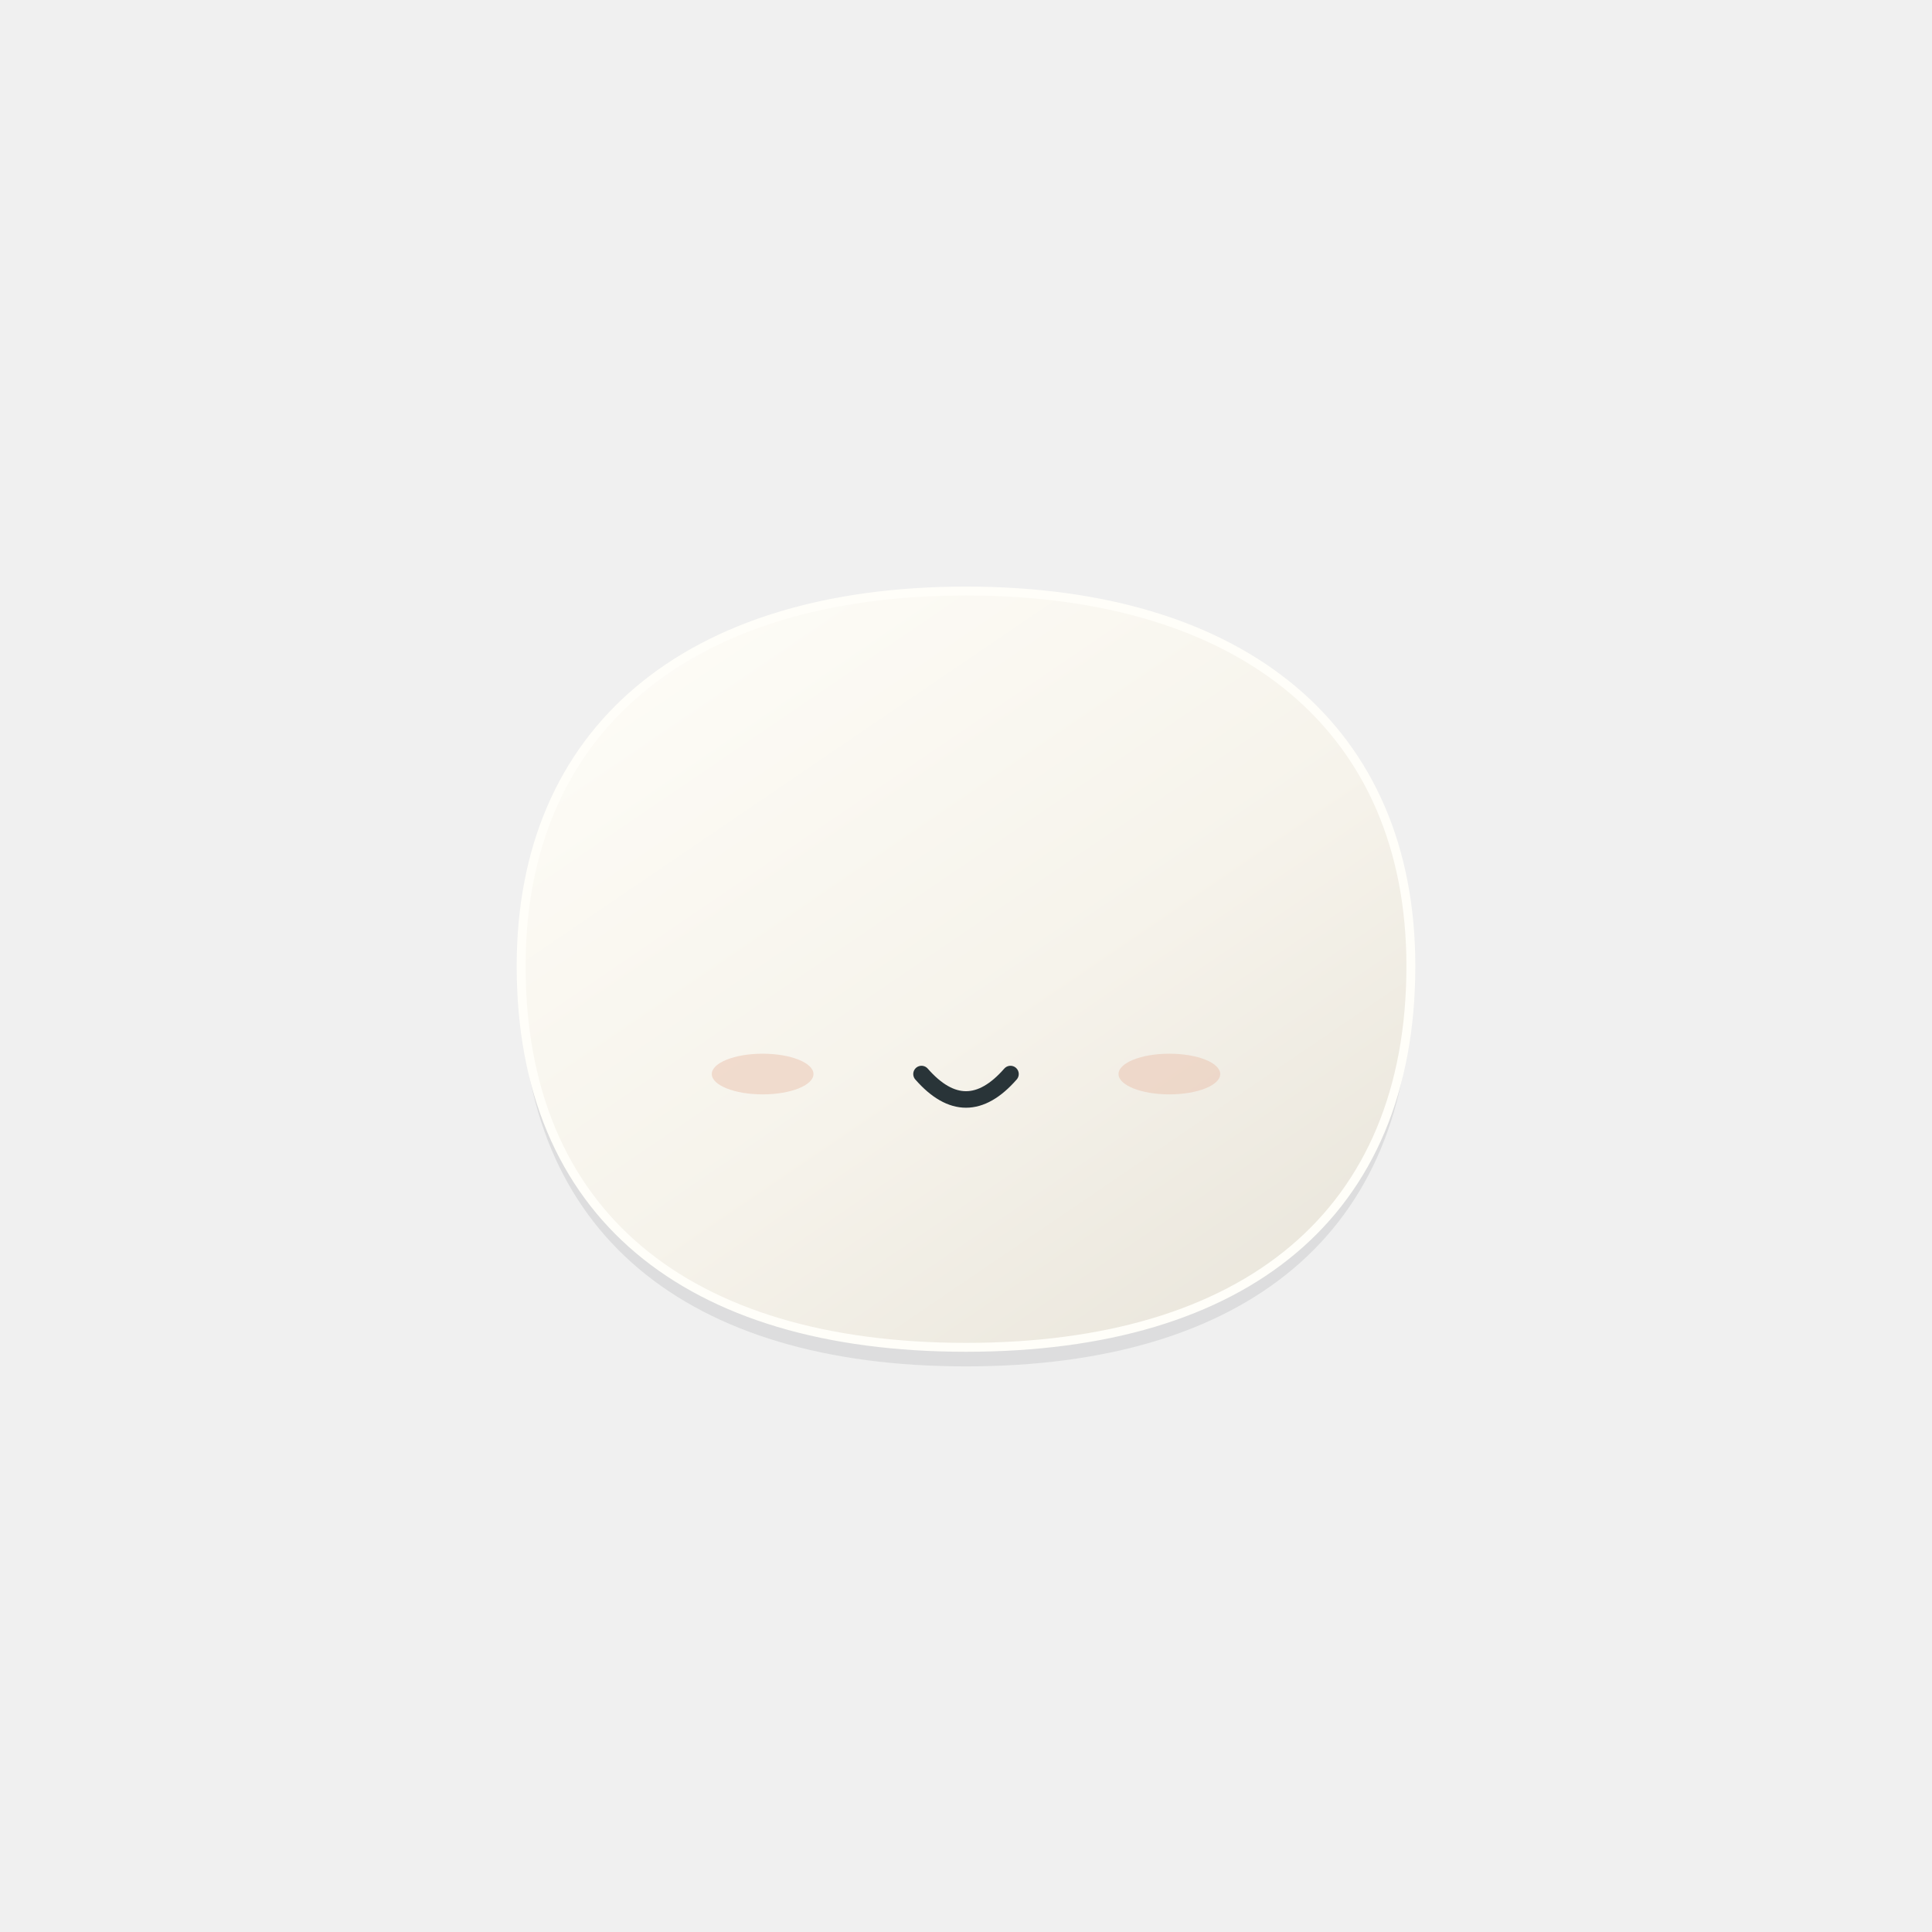
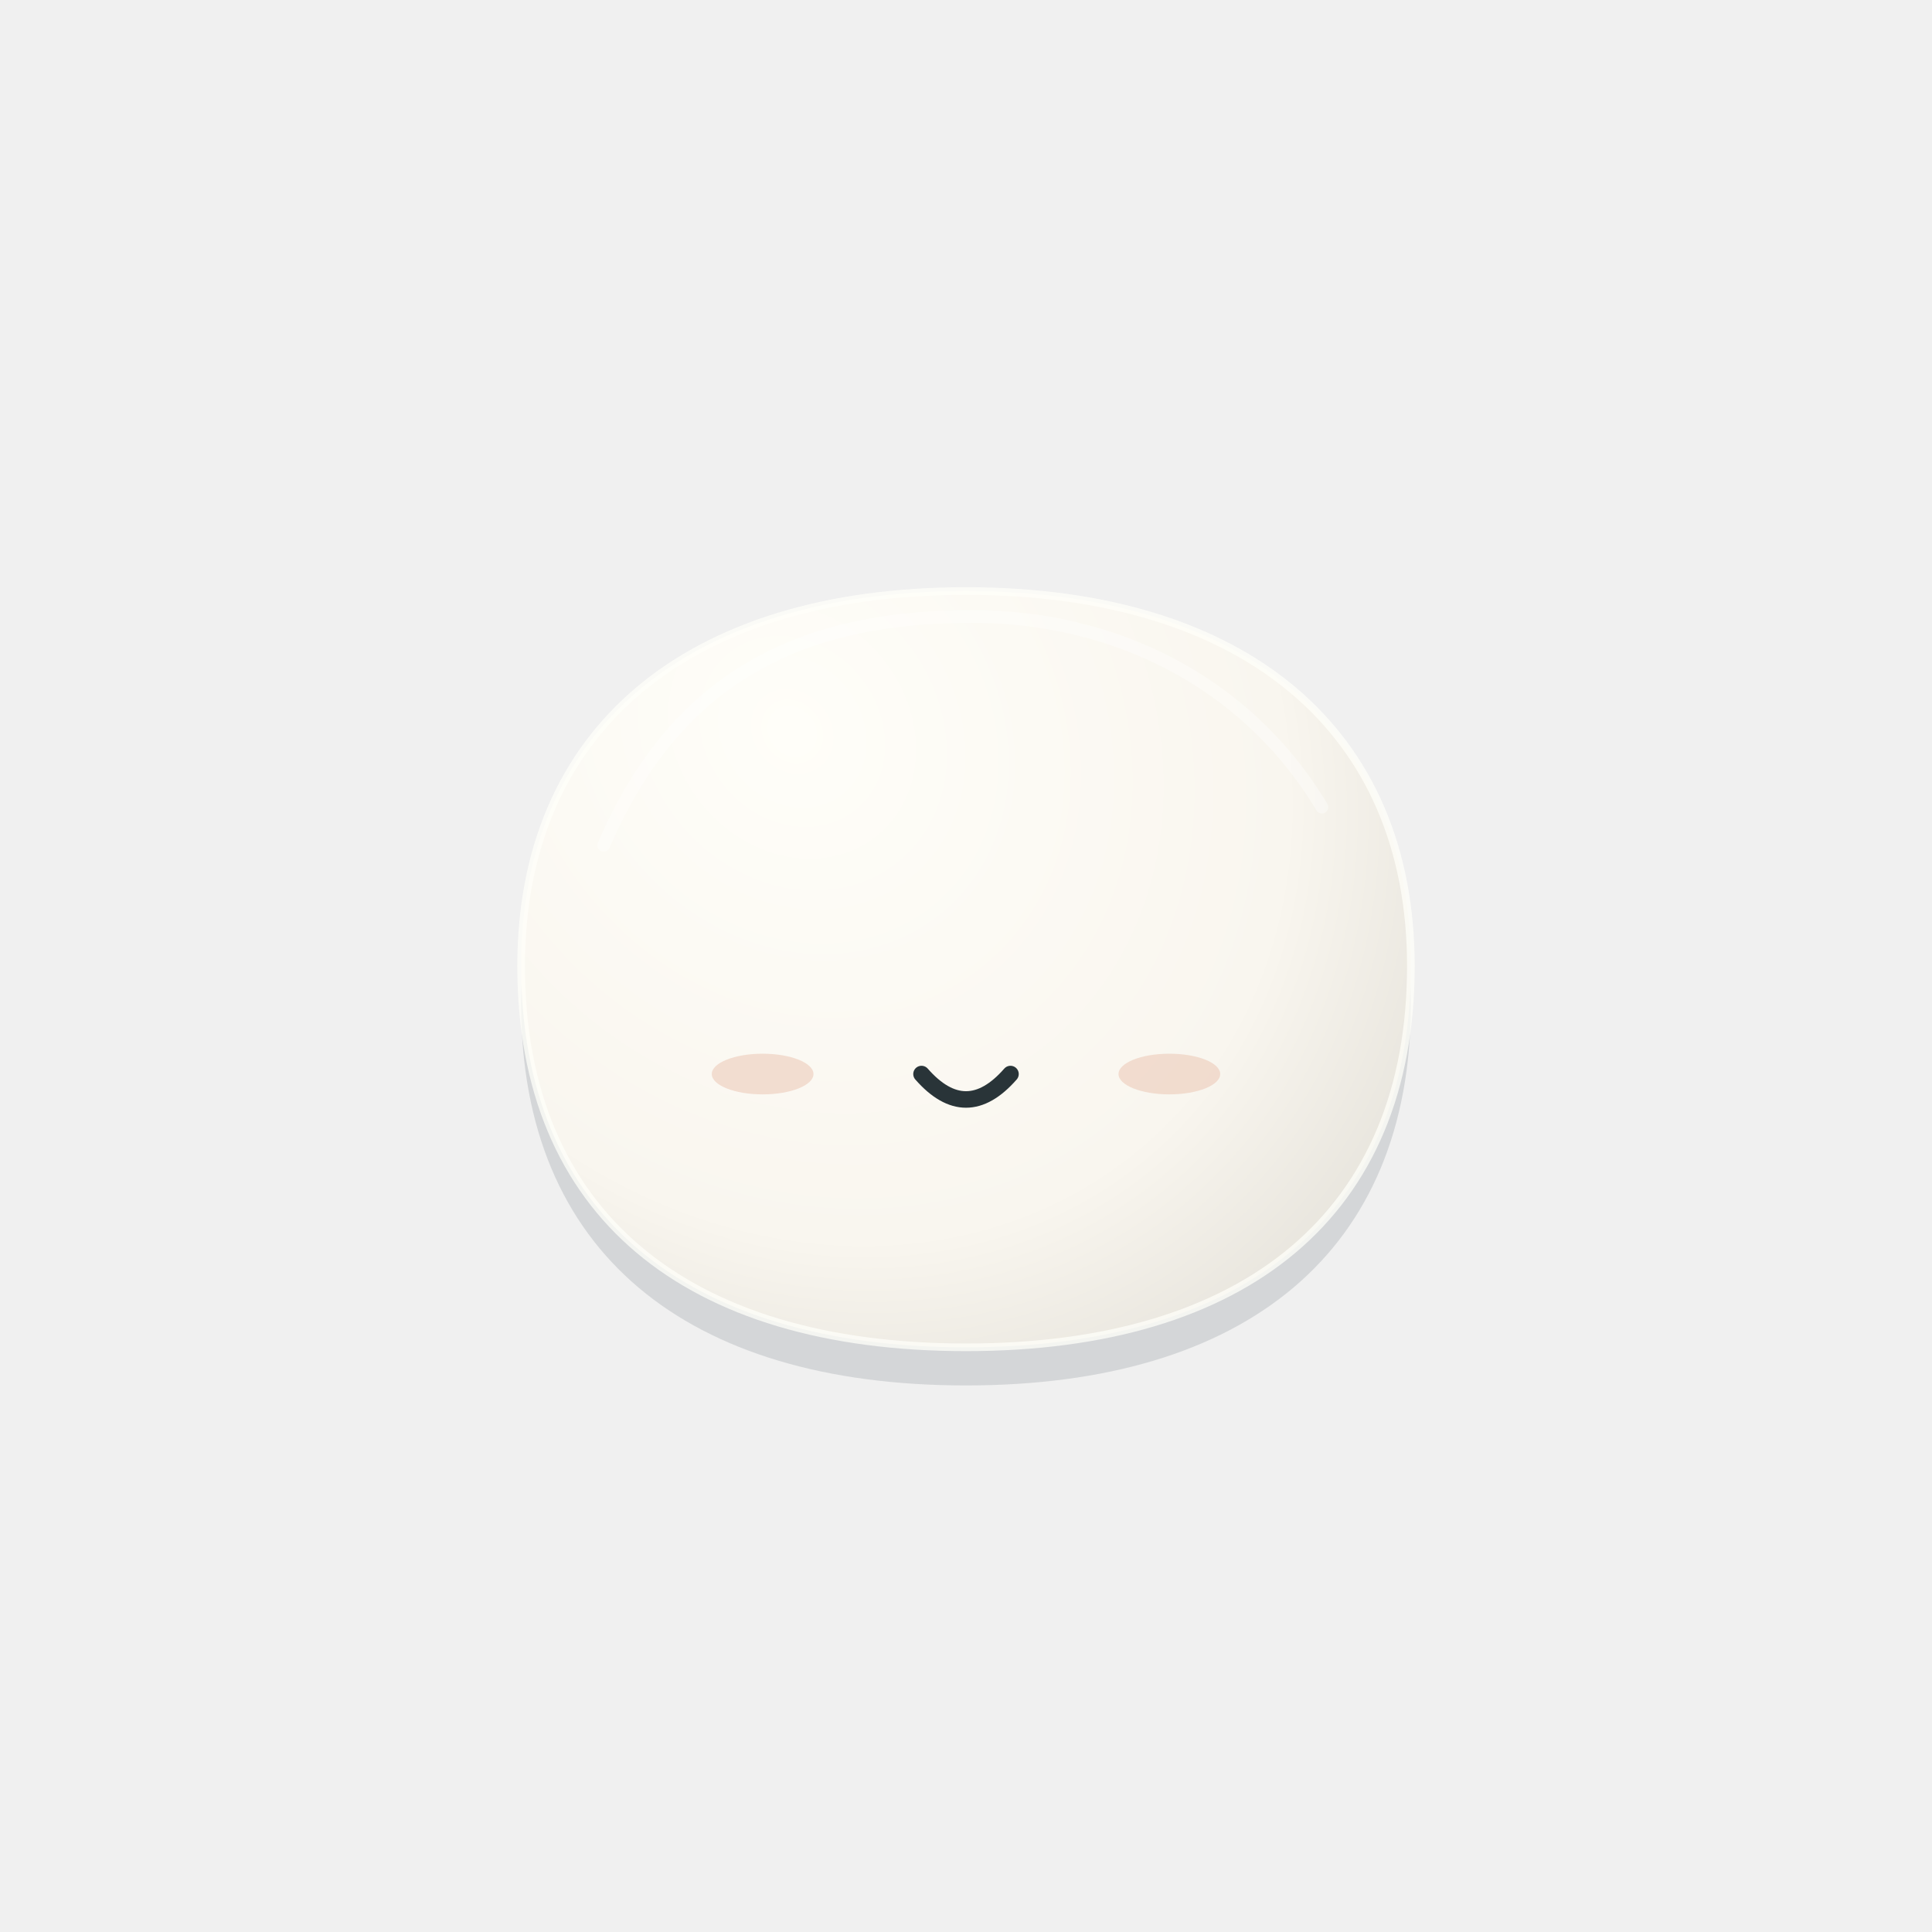
<svg xmlns="http://www.w3.org/2000/svg" viewBox="48 38 304 304">
  <defs>
-     <linearGradient id="ivory" x1="0" y1="0" x2=".8" y2="1">
+     <radialGradient id="ivory" cx="0" cy="0" r="1" gradientTransform="translate(173 153) rotate(52) scale(136 118)" gradientUnits="userSpaceOnUse">
      <stop stop-color="#fffef9" />
-       <stop offset=".6" stop-color="#f6f3eb" />
-       <stop offset="1" stop-color="#eae6dc" />
-     </linearGradient>
+       <stop offset=".62" stop-color="#f9f6ef" />
+       <stop offset="1" stop-color="#dddAd2" />
+     </radialGradient>
  </defs>
-   <path d="M130 190 C130 153 156 131 200 131 C244 131 270 153 270 190 C270 229 244 250 200 250 C156 250 130 229 130 190Z" fill="#1c2428" opacity=".09" transform="translate(0 3)" />
-   <path d="M130 190 C130 153 156 131 200 131 C244 131 270 153 270 190 C270 229 244 250 200 250 C156 250 130 229 130 190Z" fill="url(#ivory)" stroke="#fffef9" stroke-width="1.4" />
+   <path d="M130 190 C130 153 156 131 200 131 C244 131 270 153 270 190 C270 229 244 250 200 250 C156 250 130 229 130 190Z" fill="#667078" opacity=".2" transform="translate(0 6)" />
+   <path d="M130 190 C130 153 156 131 200 131 C244 131 270 153 270 190 C270 229 244 250 200 250 C156 250 130 229 130 190Z" fill="url(#ivory)" stroke="#fffef9" stroke-opacity=".75" stroke-width="1.2" />
+   <path d="M143 171 C155 143 176 135 201 135 C223 135 244 145 256 165" fill="none" stroke="#ffffff" stroke-opacity=".35" stroke-width="2" stroke-linecap="round" />
  <g fill="#eac1ae" opacity=".5">
    <ellipse cx="168" cy="207" rx="8" ry="3.2" />
    <ellipse cx="232" cy="207" rx="8" ry="3.2" />
  </g>
  <path d="M193 207 Q200 215 207 207" fill="none" stroke="#293438" stroke-width="2.6" stroke-linecap="round" />
</svg>
